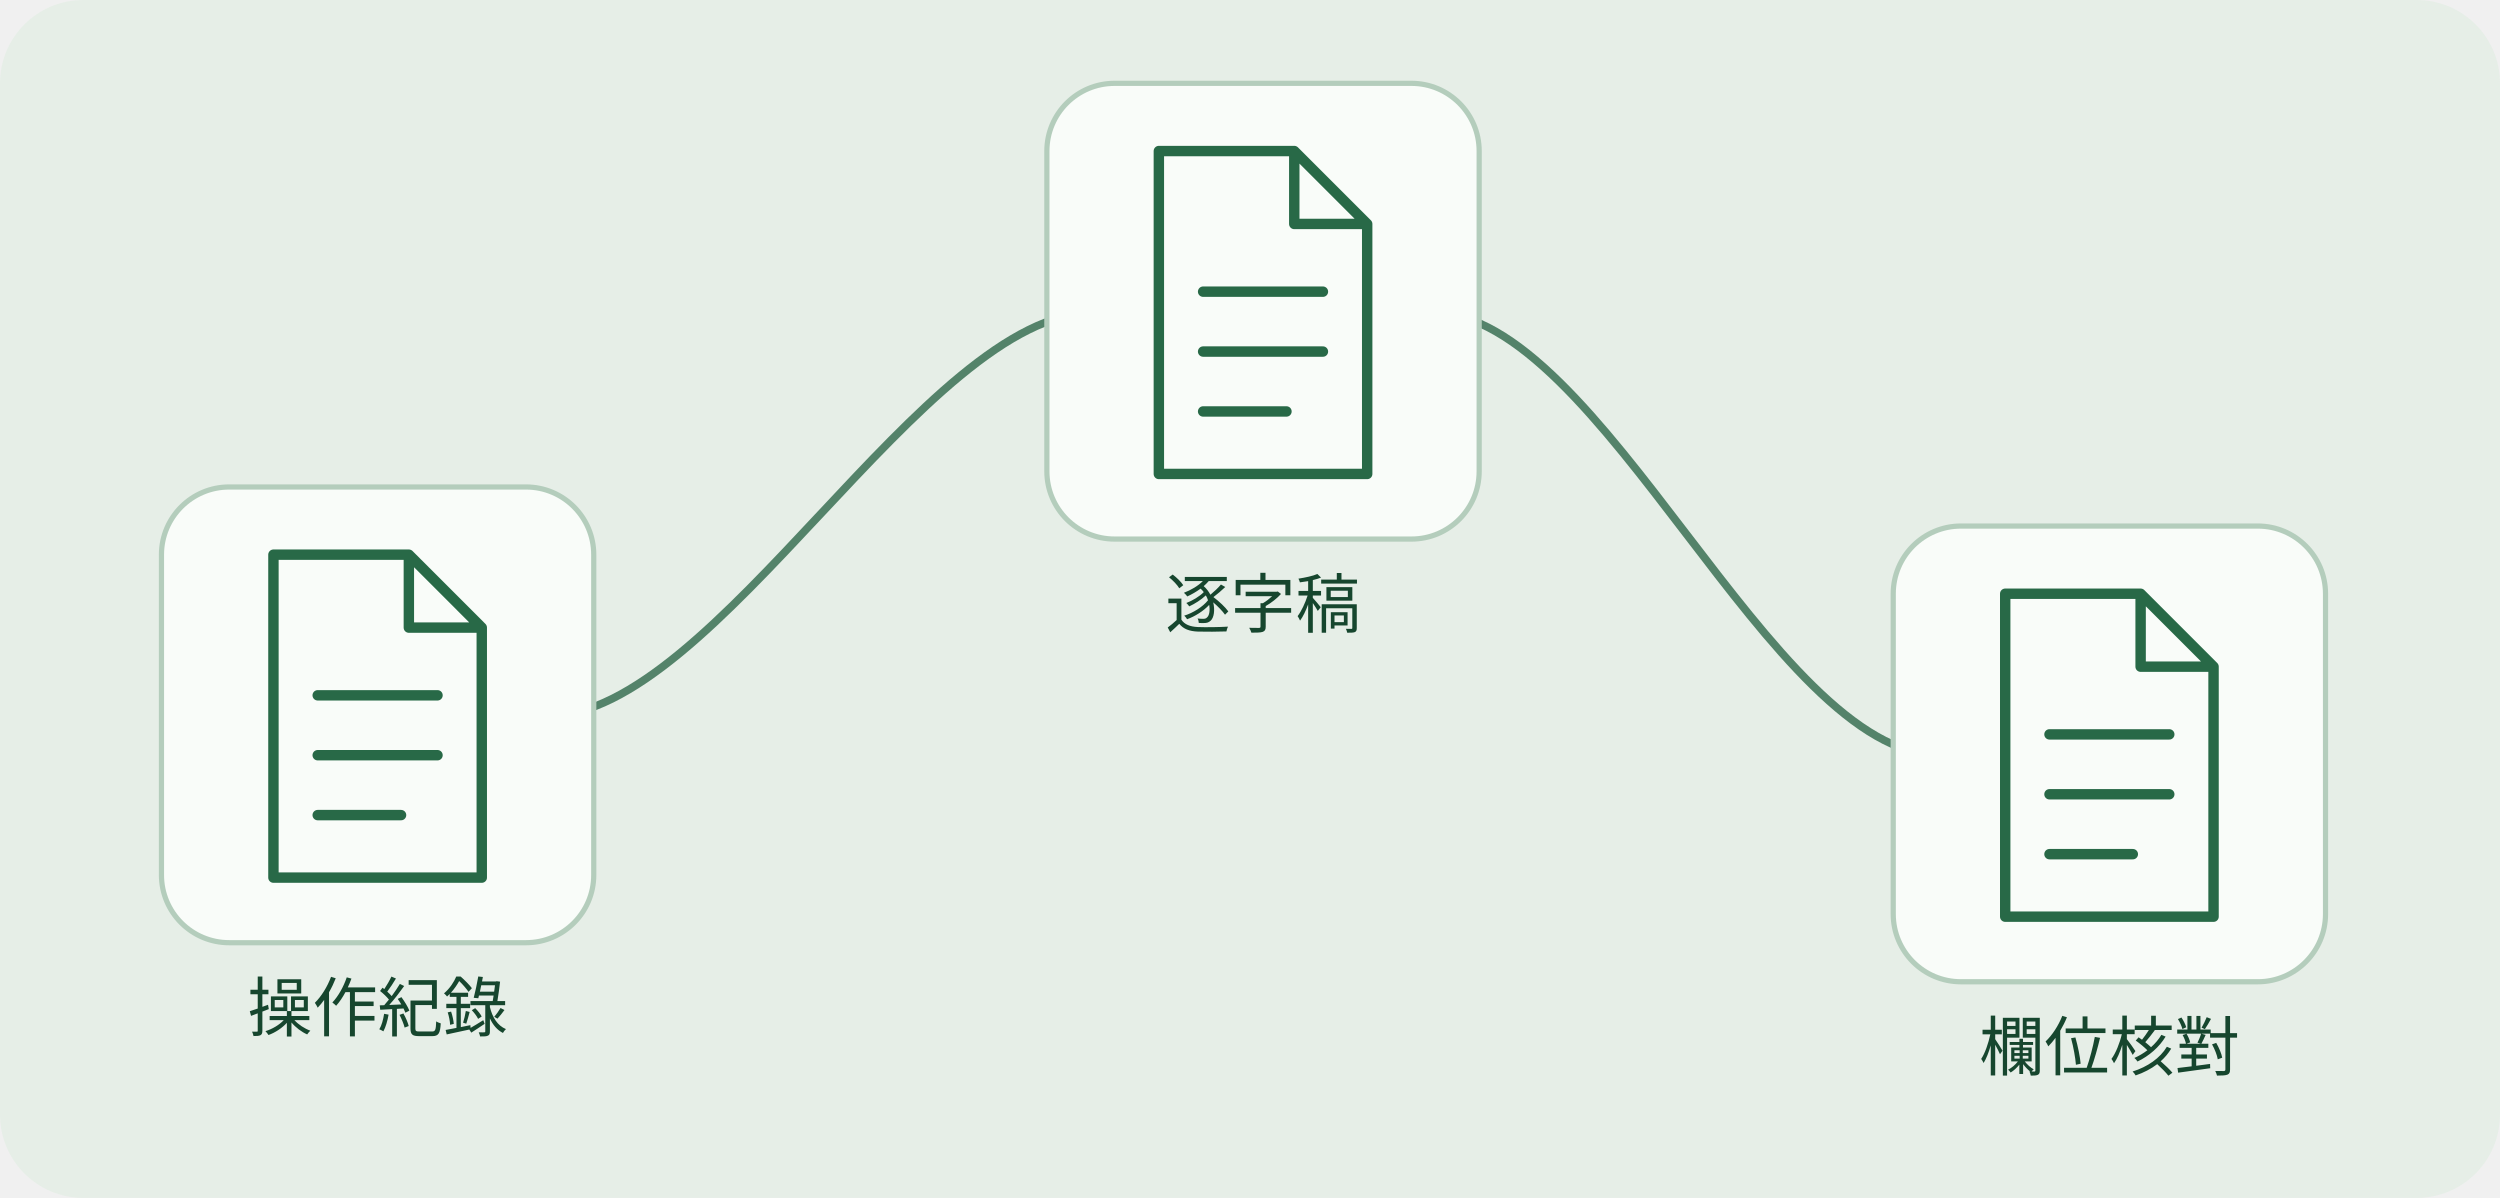
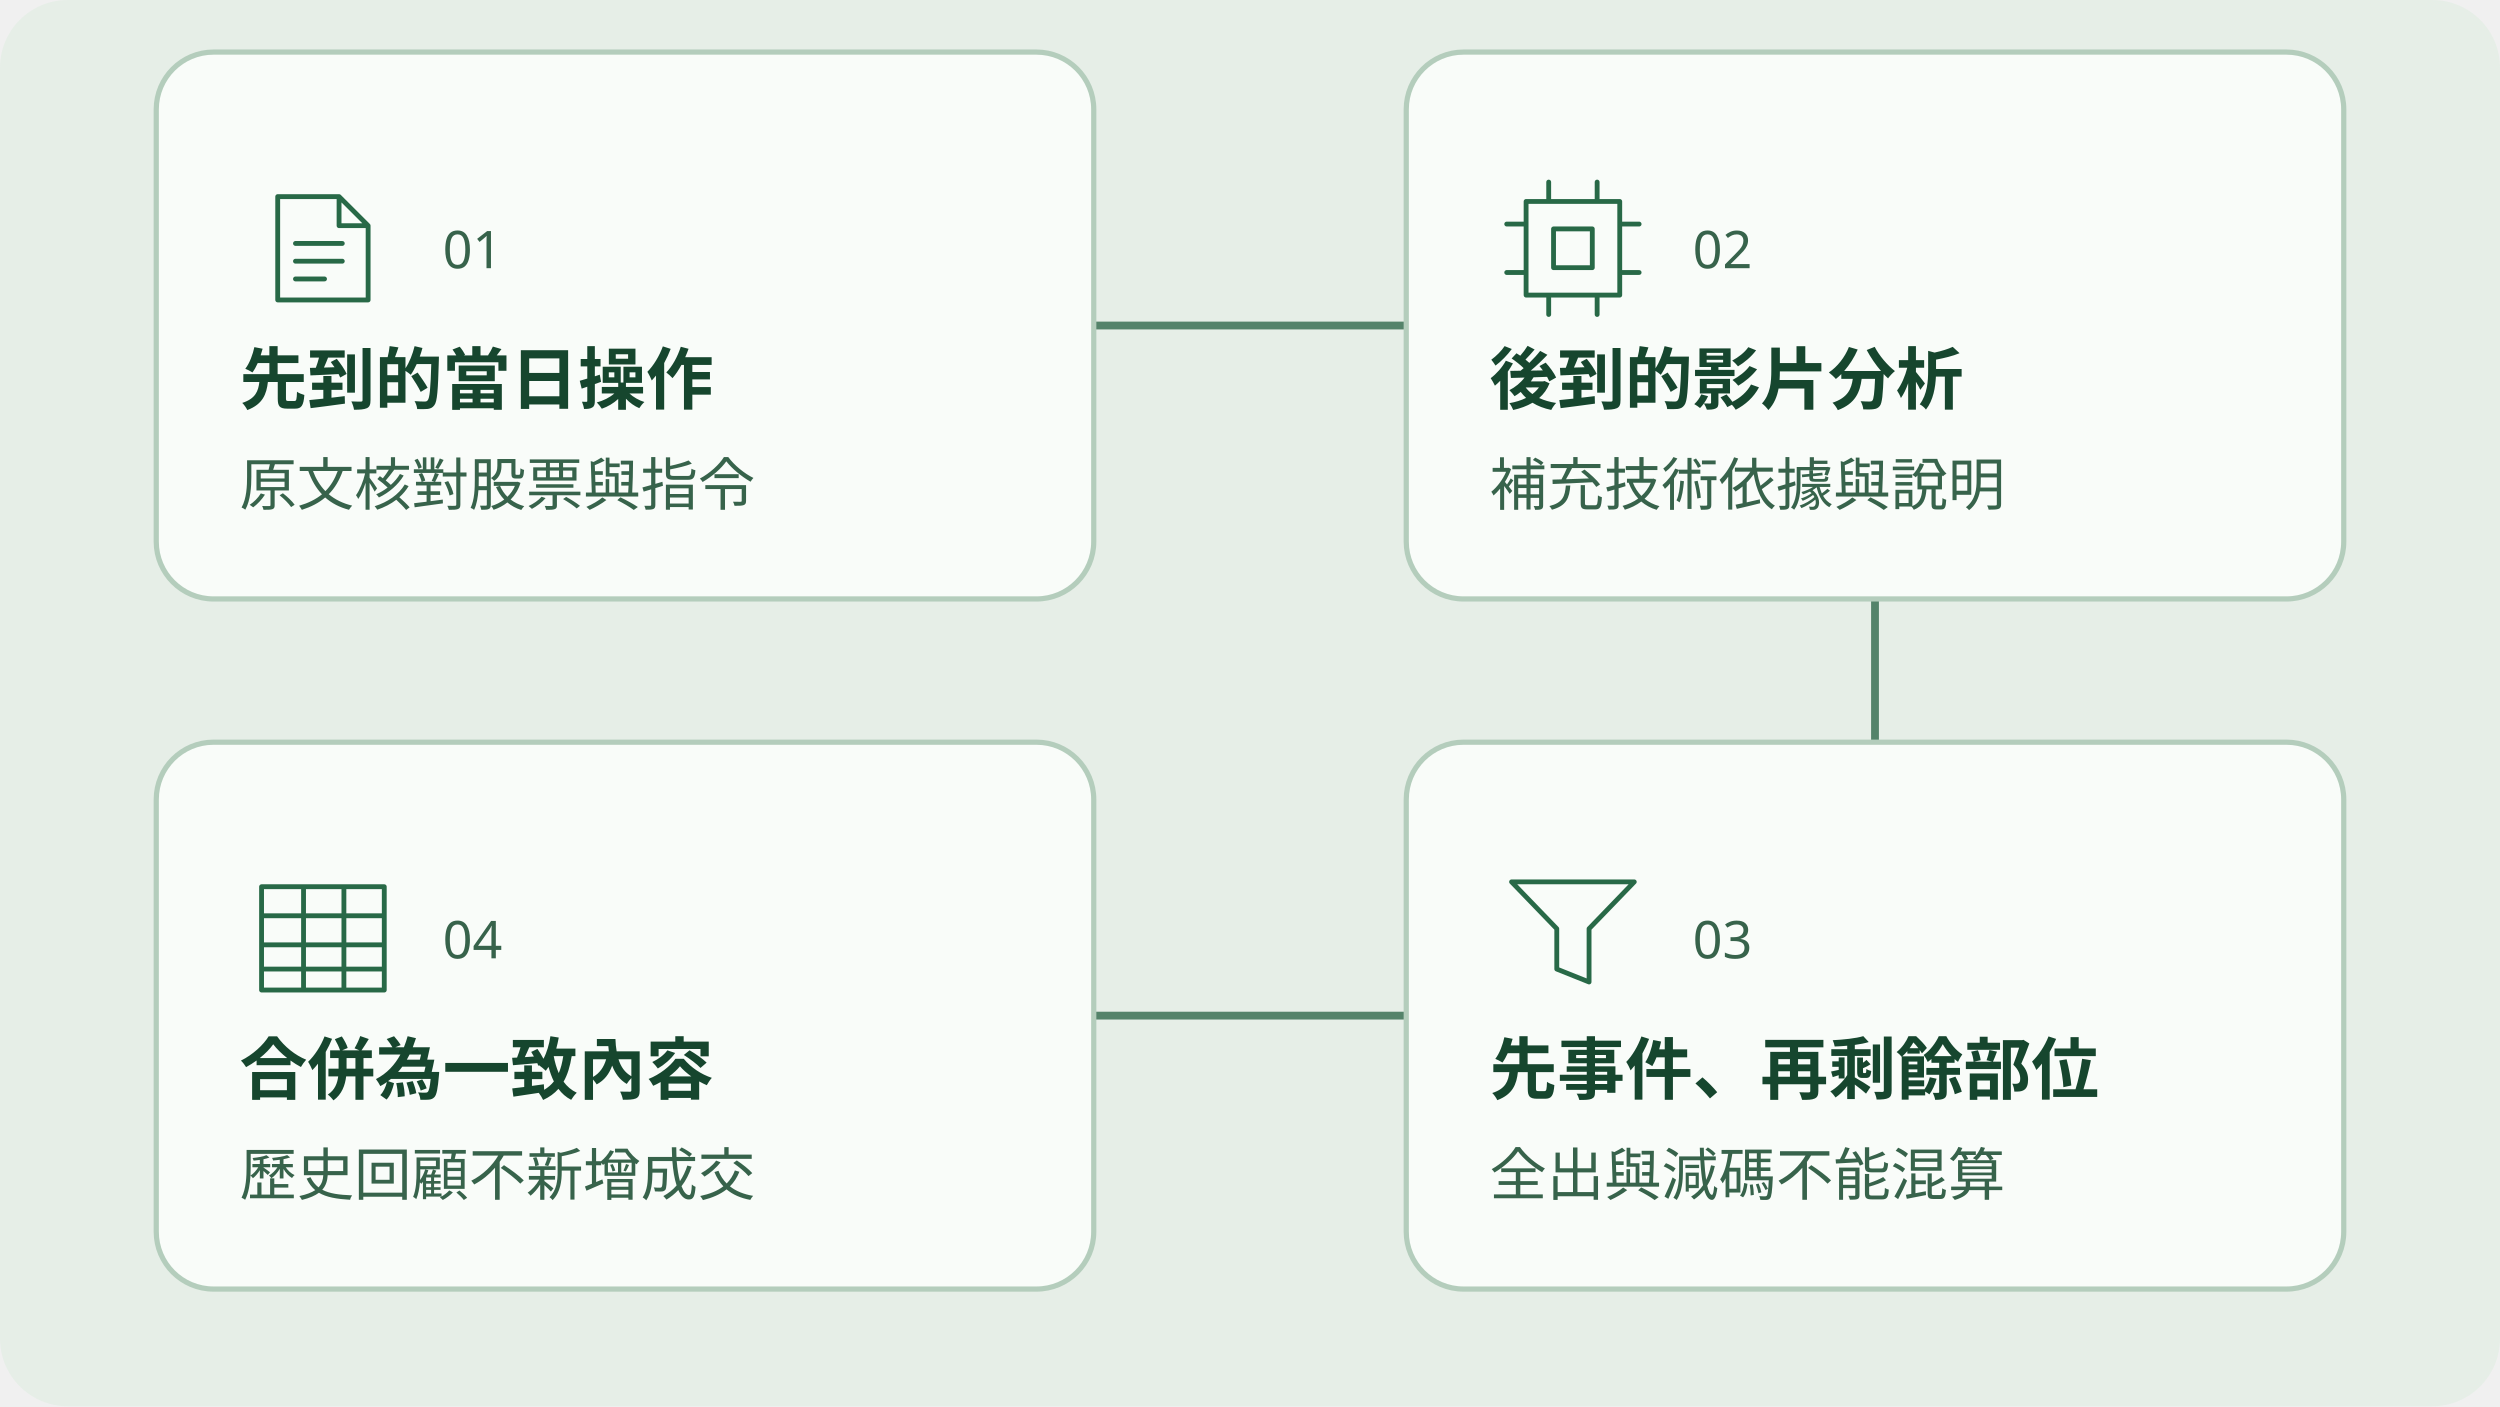
- <svg xmlns="http://www.w3.org/2000/svg" viewBox="0 0 960 460" role="img" aria-label="分類、說明與部位分開合併" class="book-art">
-   <rect width="960" height="460" rx="32" fill="#e6eee7" />
-   <path id="bk-13-path-0" data-book-path="0" d="M210 275 C275 275 355 120 420 120" fill="none" stroke="#54836a" stroke-width="3" />
-   <path id="bk-13-path-1" data-book-path="1" d="M550 120 C615 120 680 290 745 290" fill="none" stroke="#54836a" stroke-width="3" />
-   <g data-book-node="0" transform="translate(145,275)">
-     <rect class="bk-node-bg" x="-83" y="-88" width="166" height="175" rx="26" fill="#f9fcf9" stroke="#b4cdbc" stroke-width="2" />
-     <g fill="none" stroke="#286947" stroke-width="4" stroke-linecap="round" stroke-linejoin="round">
-       <path d="M-40-62H12L40-34V62H-40Z M12-62v28h28M-23-8H23M-23 15H23M-23 38H9" />
+ <svg xmlns="http://www.w3.org/2000/svg" class="book-art" role="img" aria-label="分類、說明與部位分開合併" viewBox="0 0 960 540">
+   <rect width="960" height="540" rx="26" fill="#e6eee7" />
+   <path d="M420 125H540" data-book-path="0" fill="none" stroke="#54836a" stroke-width="3" />
+   <path d="M720 230V285" data-book-path="1" fill="none" stroke="#54836a" stroke-width="3" />
+   <path d="M540 390H420" data-book-path="2" fill="none" stroke="#54836a" stroke-width="3" />
+   <g data-book-node="0" transform="translate(240,125)">
+     <rect class="bk-node-bg" x="-180" y="-105" width="360" height="210" rx="22" fill="#f9fcf9" stroke="#b4cdbc" stroke-width="2" />
+     <g transform="translate(-116,-34) scale(.62)" fill="none" stroke="#286947" stroke-width="3" stroke-linecap="round" stroke-linejoin="round">
+       <path d="M-28-25h38l18 18v46h-56zM10-25v18h18M-17 4h29M-17 15h29M-17 26h18" />
    </g>
-     <text class="bk-label" x="0" y="121" text-anchor="middle" fill="#16462e" font-size="25" font-family="system-ui,sans-serif">操作紀錄</text>
+     <text x="-70" y="-22" fill="#37634b" font-size="20" font-family="system-ui,sans-serif">01</text>
+     <text class="bk-label" x="-148" y="30" fill="#16462e" font-size="26" font-weight="600" font-family="system-ui,sans-serif">先到的當日操作</text>
+     <text x="-148" y="69" fill="#37634b" font-size="22" font-family="system-ui,sans-serif">原文核對股票與指令</text>
  </g>
-   <g data-book-node="1" transform="translate(485,120)">
-     <rect class="bk-node-bg" x="-83" y="-88" width="166" height="175" rx="26" fill="#f9fcf9" stroke="#b4cdbc" stroke-width="2" />
-     <g fill="none" stroke="#286947" stroke-width="4" stroke-linecap="round" stroke-linejoin="round">
-       <path d="M-40-62H12L40-34V62H-40Z M12-62v28h28M-23-8H23M-23 15H23M-23 38H9" />
+   <g data-book-node="1" transform="translate(720,125)">
+     <rect class="bk-node-bg" x="-180" y="-105" width="360" height="210" rx="22" fill="#f9fcf9" stroke="#b4cdbc" stroke-width="2" />
+     <g transform="translate(-116,-34) scale(.62)" fill="none" stroke="#286947" stroke-width="3" stroke-linecap="round" stroke-linejoin="round">
+       <path d="M-29-22h58v58h-58zM-12-5h24v24h-24zM-15-22v-12M15-22v-12M-15 36v12M15 36v12M-29-8h-12M-29 22h-12M29-8h12M29 22h12" />
    </g>
-     <text class="bk-label" x="0" y="121" text-anchor="middle" fill="#16462e" font-size="25" font-family="system-ui,sans-serif">逐字稿</text>
+     <text x="-70" y="-22" fill="#37634b" font-size="20" font-family="system-ui,sans-serif">02</text>
+     <text class="bk-label" x="-148" y="30" fill="#16462e" font-size="26" font-weight="600" font-family="system-ui,sans-serif">後到的影片分析</text>
+     <text x="-148" y="69" fill="#37634b" font-size="22" font-family="system-ui,sans-serif">補充技術依據與說明</text>
  </g>
-   <g data-book-node="2" transform="translate(810,290)">
-     <rect class="bk-node-bg" x="-83" y="-88" width="166" height="175" rx="26" fill="#f9fcf9" stroke="#b4cdbc" stroke-width="2" />
-     <g fill="none" stroke="#286947" stroke-width="4" stroke-linecap="round" stroke-linejoin="round">
-       <path d="M-40-62H12L40-34V62H-40Z M12-62v28h28M-23-8H23M-23 15H23M-23 38H9" />
+   <g data-book-node="2" transform="translate(720,390)">
+     <rect class="bk-node-bg" x="-180" y="-105" width="360" height="210" rx="22" fill="#f9fcf9" stroke="#b4cdbc" stroke-width="2" />
+     <g transform="translate(-116,-34) scale(.62)" fill="none" stroke="#286947" stroke-width="3" stroke-linecap="round" stroke-linejoin="round">
+       <path d="M-38-28h76L10 1v33l-20-8V1z" />
    </g>
-     <text class="bk-label" x="0" y="121" text-anchor="middle" fill="#16462e" font-size="25" font-family="system-ui,sans-serif">欄位核對</text>
+     <text x="-70" y="-22" fill="#37634b" font-size="20" font-family="system-ui,sans-serif">03</text>
+     <text class="bk-label" x="-148" y="30" fill="#16462e" font-size="26" font-weight="600" font-family="system-ui,sans-serif">先事件、再剩餘部位</text>
+     <text x="-148" y="69" fill="#37634b" font-size="22" font-family="system-ui,sans-serif">全出與減碼不能混算</text>
  </g>
-   <circle class="book-packet" r="10" fill="#bd5934" stroke="#fff" stroke-width="3" opacity="0" />
+   <g data-book-node="3" transform="translate(240,390)">
+     <rect class="bk-node-bg" x="-180" y="-105" width="360" height="210" rx="22" fill="#f9fcf9" stroke="#b4cdbc" stroke-width="2" />
+     <g transform="translate(-116,-34) scale(.62)" fill="none" stroke="#286947" stroke-width="3" stroke-linecap="round" stroke-linejoin="round">
+       <path d="M-38-25h76v64h-76zM-38-7h76M-38 11h76M-38 26h76M-12-25v64M13-25v64" />
+     </g>
+     <text x="-70" y="-22" fill="#37634b" font-size="20" font-family="system-ui,sans-serif">04</text>
+     <text class="bk-label" x="-148" y="30" fill="#16462e" font-size="26" font-weight="600" font-family="system-ui,sans-serif">合併為一致內容</text>
+     <text x="-148" y="69" fill="#37634b" font-size="22" font-family="system-ui,sans-serif">歷史回顧不新增成交</text>
+   </g>
+   <circle class="book-packet" r="9" fill="#bd5934" stroke="#fff" stroke-width="3" opacity="0" />
</svg>
